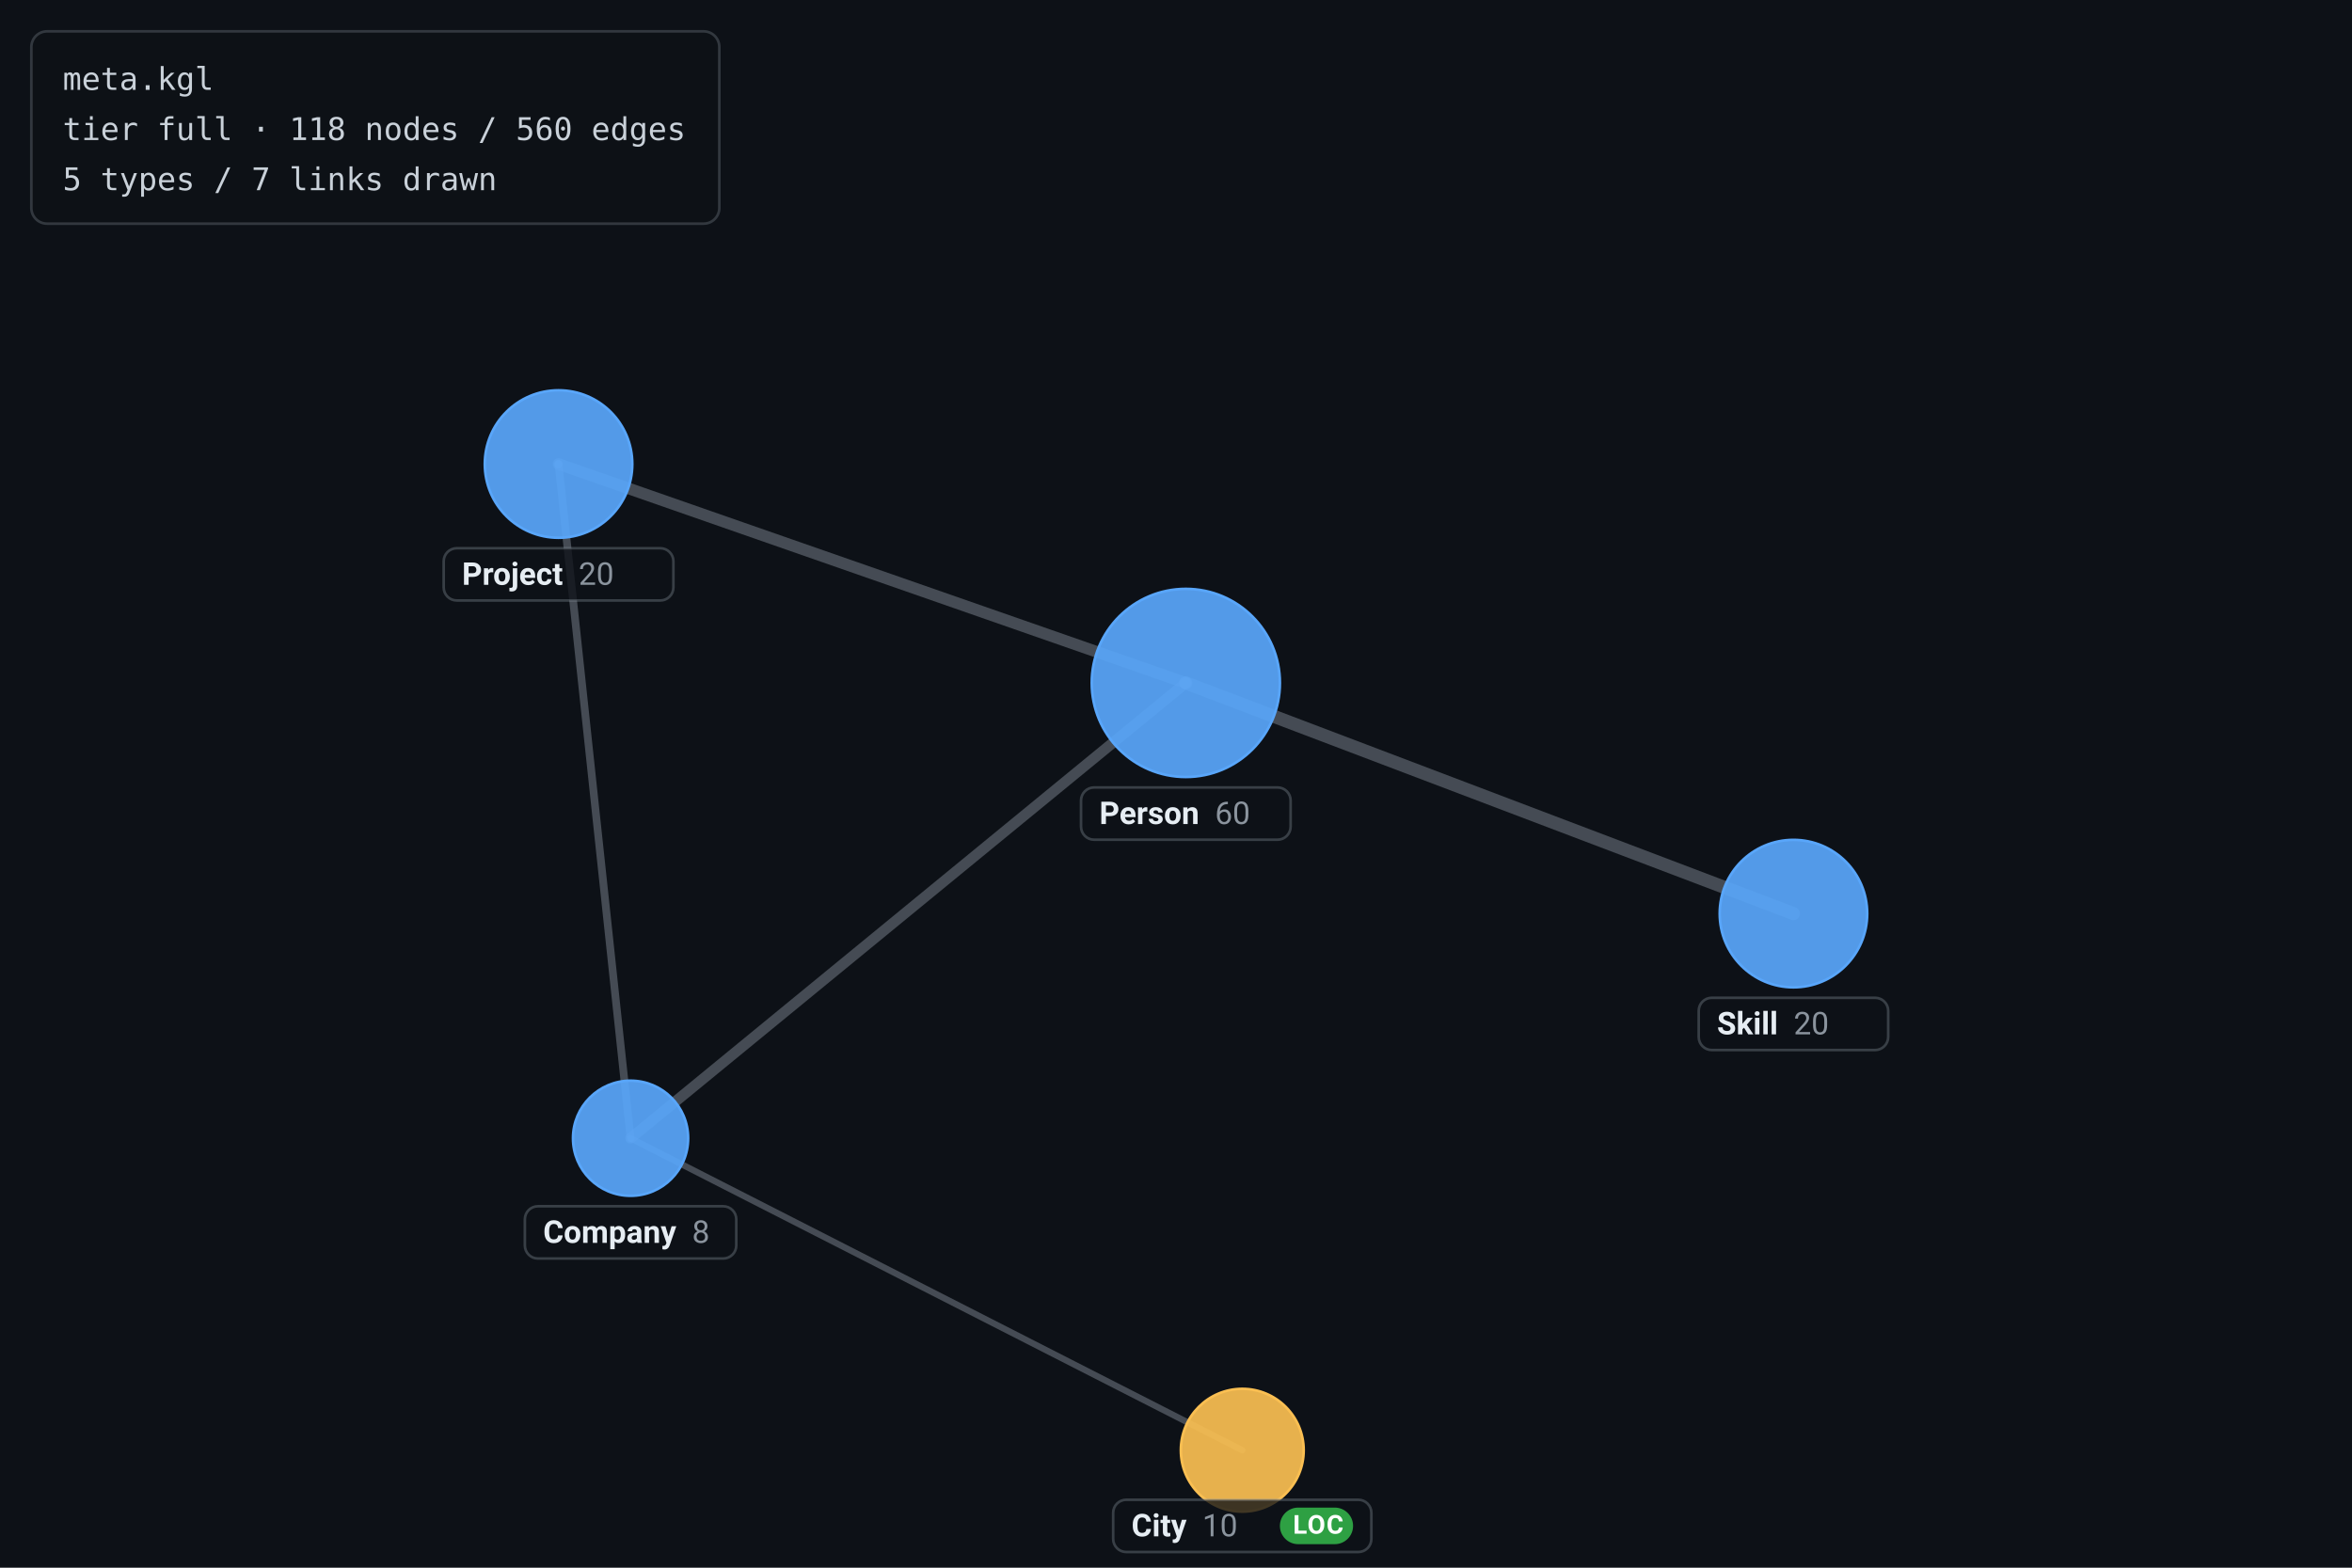
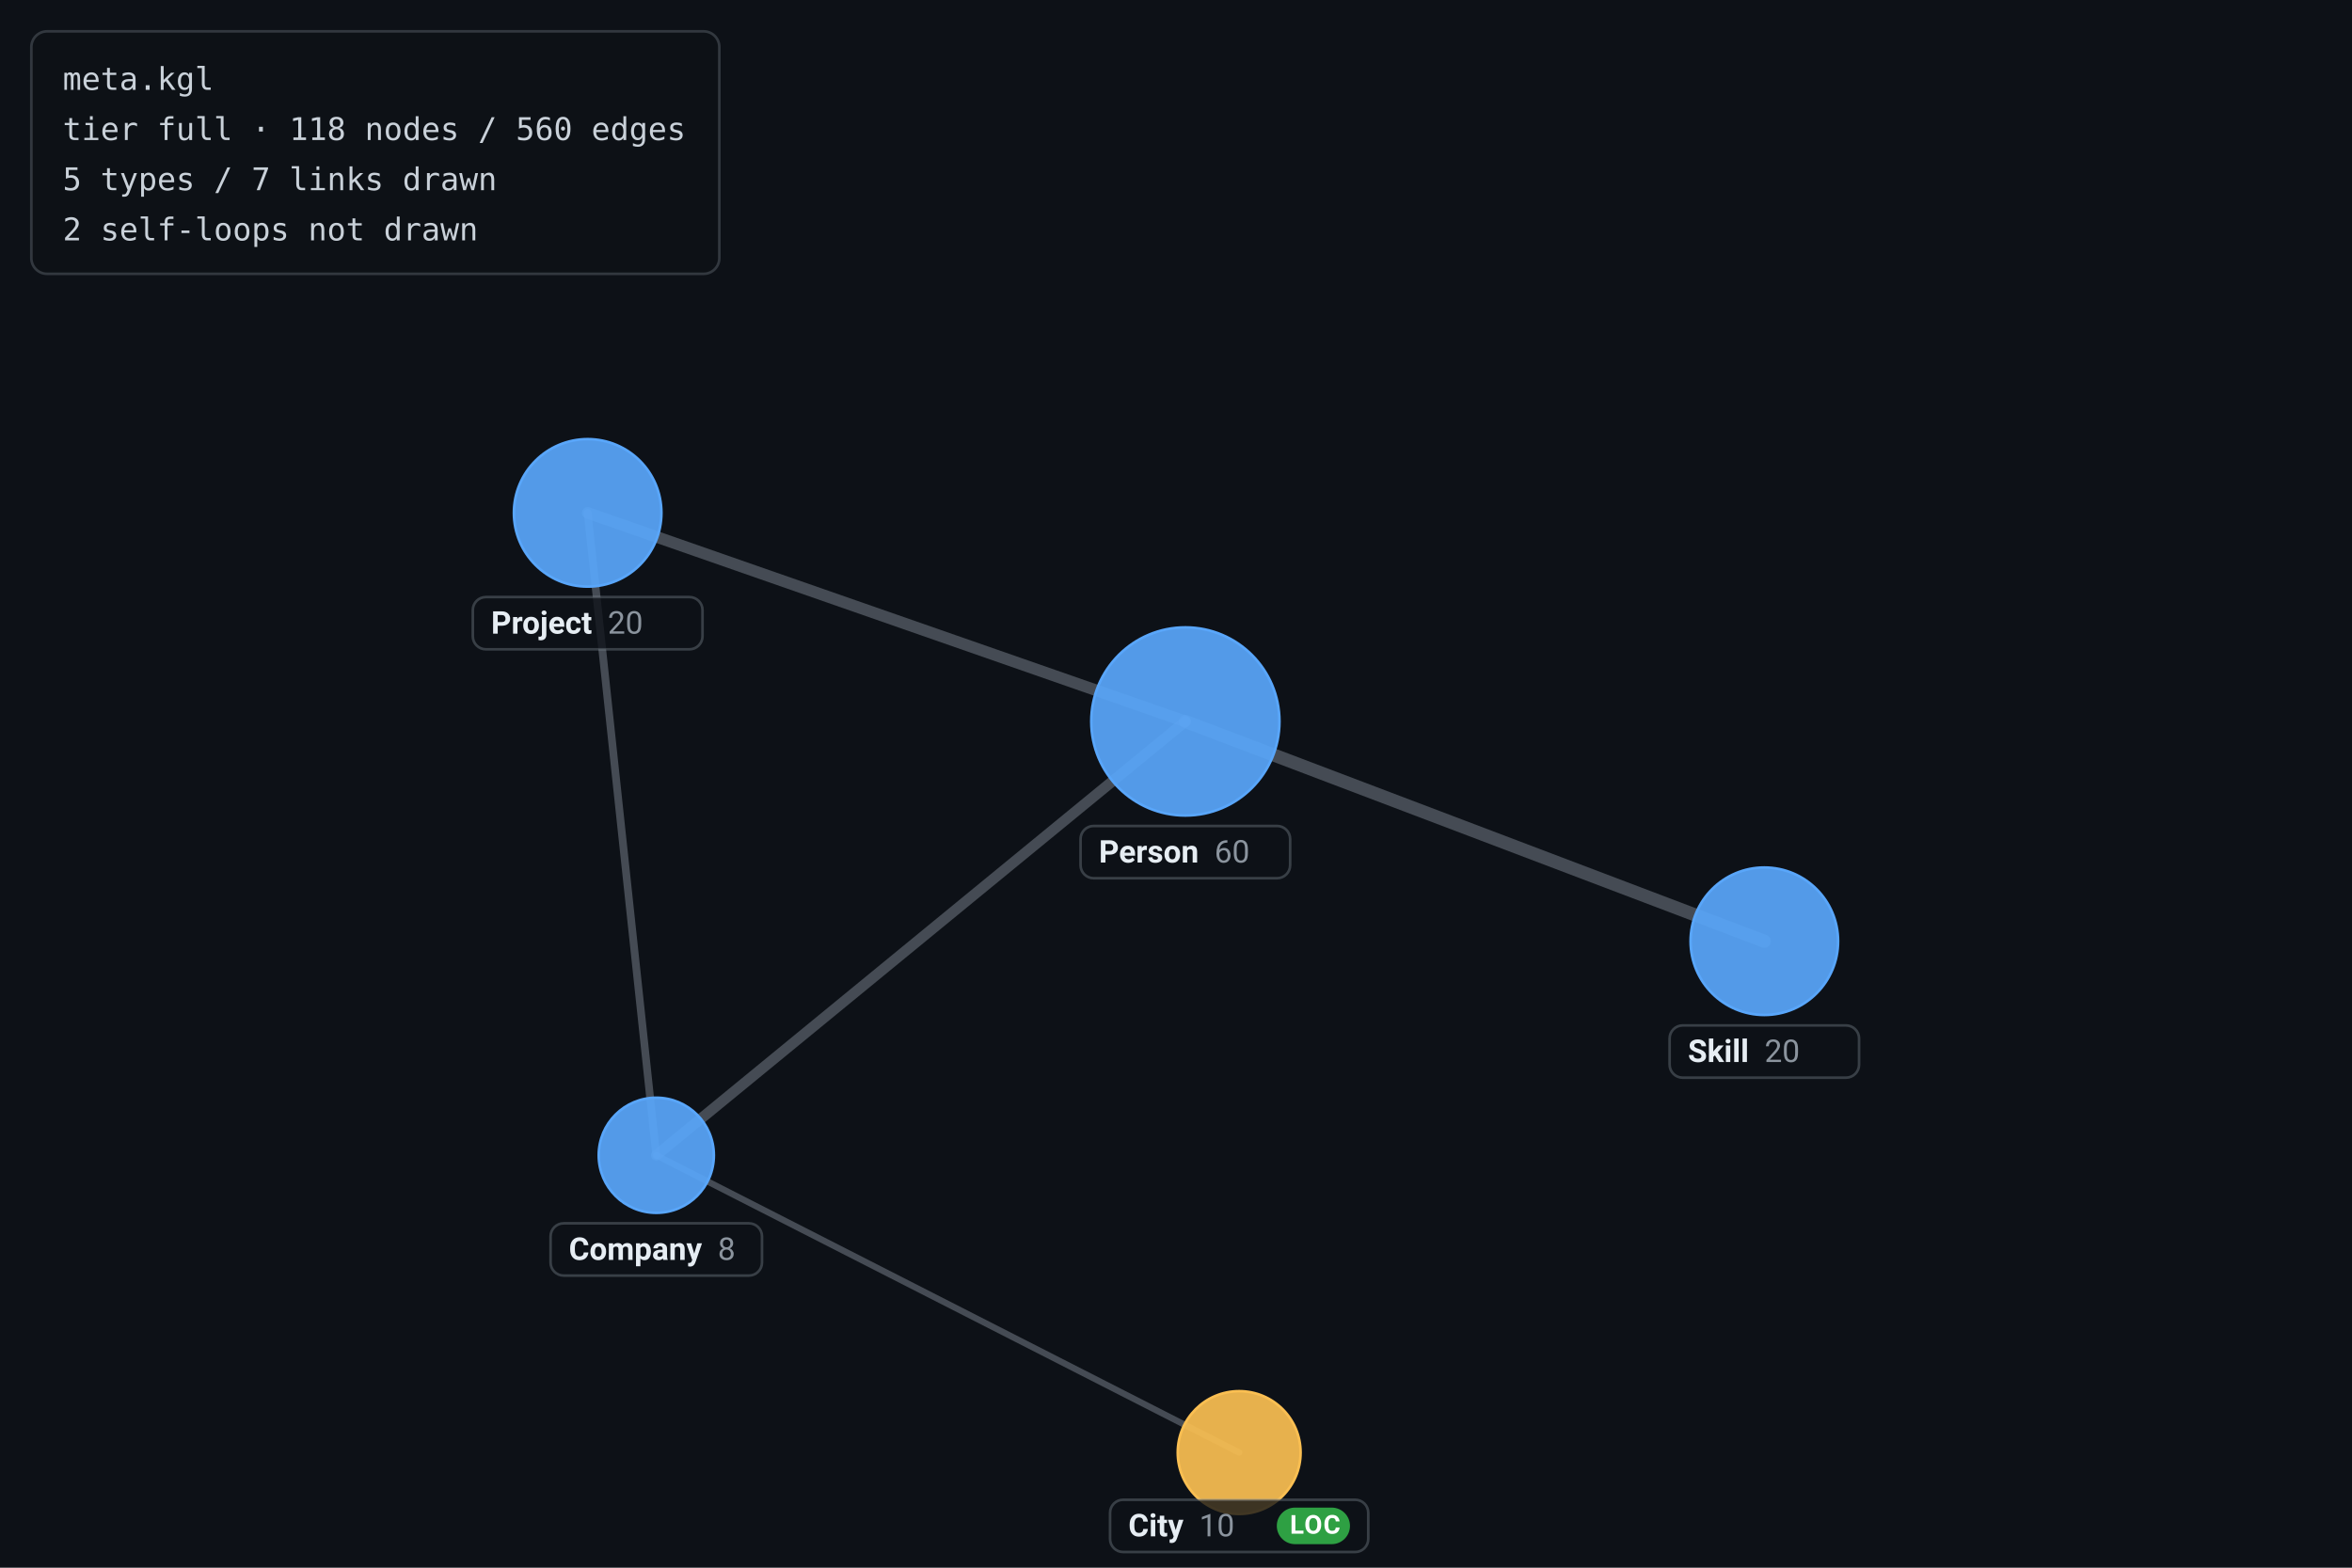
<svg xmlns="http://www.w3.org/2000/svg" width="900" height="600" viewBox="0 0 900 600" font-family="ui-sans-serif, system-ui, -apple-system, 'Segoe UI', Roboto, 'Helvetica Neue', Arial, sans-serif">
  <rect width="900" height="600" fill="#0d1117" />
  <g stroke="#8b949e" stroke-opacity="0.45" stroke-linecap="round">
-     <line x1="453.76" y1="261.38" x2="686.27" y2="349.66" stroke-width="5" />
-     <line x1="453.76" y1="261.38" x2="453.76" y2="261.38" stroke-width="5" />
-     <line x1="453.76" y1="261.38" x2="213.73" y2="177.6" stroke-width="4.43" />
-     <line x1="453.76" y1="261.38" x2="241.29" y2="435.64" stroke-width="4.06" />
-     <line x1="213.73" y1="177.6" x2="213.73" y2="177.6" stroke-width="3.25" />
-     <line x1="241.29" y1="435.64" x2="213.73" y2="177.6" stroke-width="2.95" />
-     <line x1="241.29" y1="435.64" x2="475.36" y2="555.05" stroke-width="2.4" />
+     <line x1="453.58" y1="276.12" x2="675.13" y2="360.24" stroke-width="5" />
+     <line x1="453.58" y1="276.12" x2="224.87" y2="196.29" stroke-width="4.43" />
+     <line x1="453.58" y1="276.12" x2="251.13" y2="442.16" stroke-width="4.06" />
+     <line x1="251.13" y1="442.16" x2="224.87" y2="196.29" stroke-width="2.95" />
+     <line x1="251.13" y1="442.16" x2="474.17" y2="555.94" stroke-width="2.4" />
  </g>
  <g>
-     <circle cx="453.76" cy="261.38" r="36" fill="#59a6fa" fill-opacity="0.92" stroke="#59a6fa" stroke-opacity="1" stroke-width="1" />
-     <circle cx="213.73" cy="177.6" r="28.22" fill="#59a6fa" fill-opacity="0.92" stroke="#59a6fa" stroke-opacity="1" stroke-width="1" />
-     <circle cx="686.27" cy="349.66" r="28.22" fill="#59a6fa" fill-opacity="0.92" stroke="#59a6fa" stroke-opacity="1" stroke-width="1" />
-     <circle cx="475.36" cy="555.05" r="23.5" fill="#fabf52" fill-opacity="0.92" stroke="#fabf52" stroke-opacity="1" stroke-width="1" />
-     <circle cx="241.29" cy="435.64" r="22.03" fill="#59a6fa" fill-opacity="0.92" stroke="#59a6fa" stroke-opacity="1" stroke-width="1" />
+     <circle cx="453.58" cy="276.12" r="36" fill="#59a6fa" fill-opacity="0.92" stroke="#59a6fa" stroke-opacity="1" stroke-width="1" />
+     <circle cx="224.87" cy="196.29" r="28.22" fill="#59a6fa" fill-opacity="0.92" stroke="#59a6fa" stroke-opacity="1" stroke-width="1" />
+     <circle cx="675.13" cy="360.24" r="28.22" fill="#59a6fa" fill-opacity="0.92" stroke="#59a6fa" stroke-opacity="1" stroke-width="1" />
+     <circle cx="474.17" cy="555.94" r="23.5" fill="#fabf52" fill-opacity="0.92" stroke="#fabf52" stroke-opacity="1" stroke-width="1" />
+     <circle cx="251.13" cy="442.16" r="22.03" fill="#59a6fa" fill-opacity="0.92" stroke="#59a6fa" stroke-opacity="1" stroke-width="1" />
  </g>
  <g font-size="12">
-     <rect x="413.66" y="301.38" width="80.2" height="20" rx="5" fill="#0d1117" fill-opacity="0.78" stroke="#8b949e" stroke-opacity="0.35" />
-     <text x="420.66" y="315.38" fill="#e6edf3" font-weight="600">Person<tspan fill="#8b949e" font-weight="400" dx="6">60</tspan>
+     <rect x="413.48" y="316.12" width="80.2" height="20" rx="5" fill="#0d1117" fill-opacity="0.78" stroke="#8b949e" stroke-opacity="0.35" />
+     <text x="420.48" y="330.12" fill="#e6edf3" font-weight="600">Person<tspan fill="#8b949e" font-weight="400" dx="6">60</tspan>
    </text>
-     <rect x="169.78" y="209.82" width="87.9" height="20" rx="5" fill="#0d1117" fill-opacity="0.78" stroke="#8b949e" stroke-opacity="0.35" />
-     <text x="176.78" y="223.82" fill="#e6edf3" font-weight="600">Project<tspan fill="#8b949e" font-weight="400" dx="6">20</tspan>
+     <rect x="180.92" y="228.51" width="87.9" height="20" rx="5" fill="#0d1117" fill-opacity="0.78" stroke="#8b949e" stroke-opacity="0.35" />
+     <text x="187.92" y="242.51" fill="#e6edf3" font-weight="600">Project<tspan fill="#8b949e" font-weight="400" dx="6">20</tspan>
    </text>
-     <rect x="650.02" y="381.88" width="72.5" height="20" rx="5" fill="#0d1117" fill-opacity="0.78" stroke="#8b949e" stroke-opacity="0.35" />
-     <text x="657.02" y="395.88" fill="#e6edf3" font-weight="600">Skill<tspan fill="#8b949e" font-weight="400" dx="6">20</tspan>
+     <rect x="638.88" y="392.46" width="72.5" height="20" rx="5" fill="#0d1117" fill-opacity="0.78" stroke="#8b949e" stroke-opacity="0.35" />
+     <text x="645.88" y="406.46" fill="#e6edf3" font-weight="600">Skill<tspan fill="#8b949e" font-weight="400" dx="6">20</tspan>
    </text>
-     <rect x="425.96" y="574" width="98.8" height="20" rx="5" fill="#0d1117" fill-opacity="0.78" stroke="#8b949e" stroke-opacity="0.35" />
-     <text x="432.96" y="588" fill="#e6edf3" font-weight="600">City<tspan fill="#8b949e" font-weight="400" dx="6">10</tspan>
+     <rect x="424.77" y="574" width="98.8" height="20" rx="5" fill="#0d1117" fill-opacity="0.78" stroke="#8b949e" stroke-opacity="0.35" />
+     <text x="431.77" y="588" fill="#e6edf3" font-weight="600">City<tspan fill="#8b949e" font-weight="400" dx="6">10</tspan>
    </text>
-     <rect x="489.76" y="577" width="28" height="14" rx="7" fill="#2ea043" />
-     <text x="494.76" y="587" fill="#ffffff" font-size="10" font-weight="700" letter-spacing="0.4">LOC</text>
-     <rect x="200.84" y="461.67" width="80.9" height="20" rx="5" fill="#0d1117" fill-opacity="0.78" stroke="#8b949e" stroke-opacity="0.35" />
-     <text x="207.84" y="475.67" fill="#e6edf3" font-weight="600">Company<tspan fill="#8b949e" font-weight="400" dx="6">8</tspan>
+     <rect x="488.57" y="577" width="28" height="14" rx="7" fill="#2ea043" />
+     <text x="493.57" y="587" fill="#ffffff" font-size="10" font-weight="700" letter-spacing="0.4">LOC</text>
+     <rect x="210.68" y="468.2" width="80.9" height="20" rx="5" fill="#0d1117" fill-opacity="0.78" stroke="#8b949e" stroke-opacity="0.35" />
+     <text x="217.68" y="482.2" fill="#e6edf3" font-weight="600">Company<tspan fill="#8b949e" font-weight="400" dx="6">8</tspan>
    </text>
  </g>
-   <rect x="12" y="12" width="263.25" height="73.6" rx="6" fill="#0d1117" fill-opacity="0.85" stroke="#8b949e" stroke-opacity="0.30" />
+   <rect x="12" y="12" width="263.25" height="92.8" rx="6" fill="#0d1117" fill-opacity="0.85" stroke="#8b949e" stroke-opacity="0.30" />
  <g font-family="ui-monospace, SFMono-Regular, 'SF Mono', Menlo, Consolas, monospace" font-size="12">
    <text x="24" y="34.4" fill="#c9d1d9">meta.kgl</text>
    <text x="24" y="53.6" fill="#c9d1d9">tier full · 118 nodes / 560 edges</text>
    <text x="24" y="72.8" fill="#c9d1d9">5 types / 7 links drawn</text>
+     <text x="24" y="92" fill="#c9d1d9">2 self-loops not drawn</text>
  </g>
</svg>
